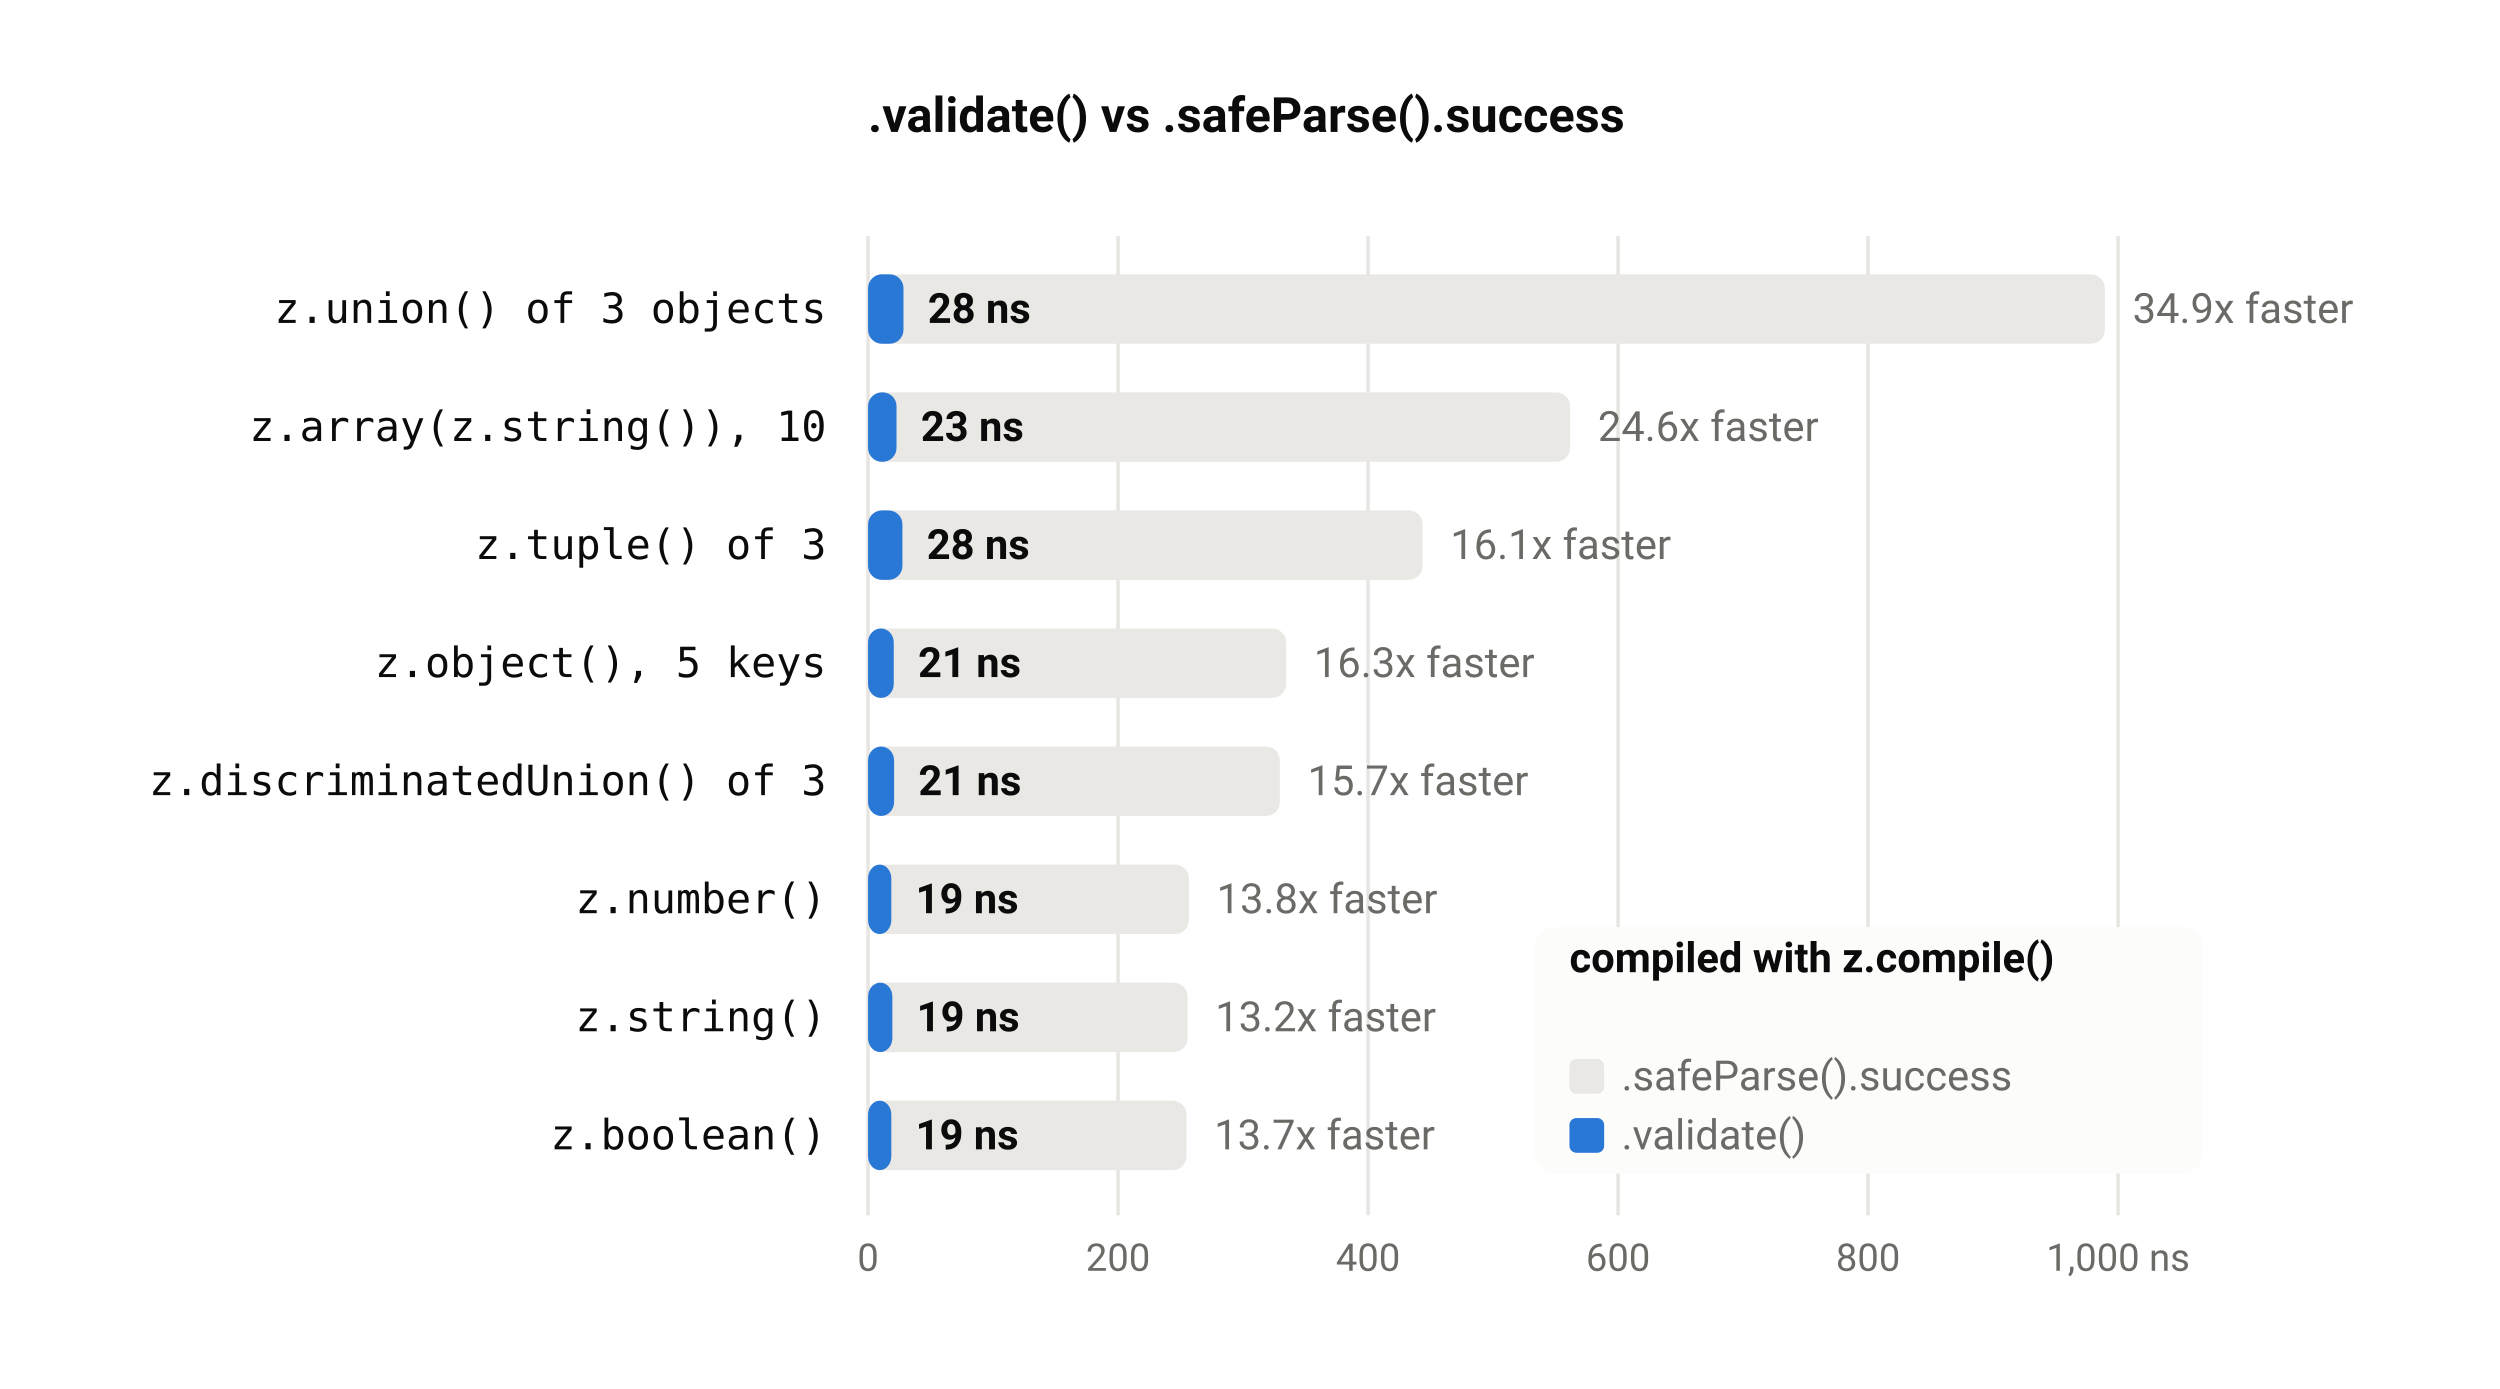
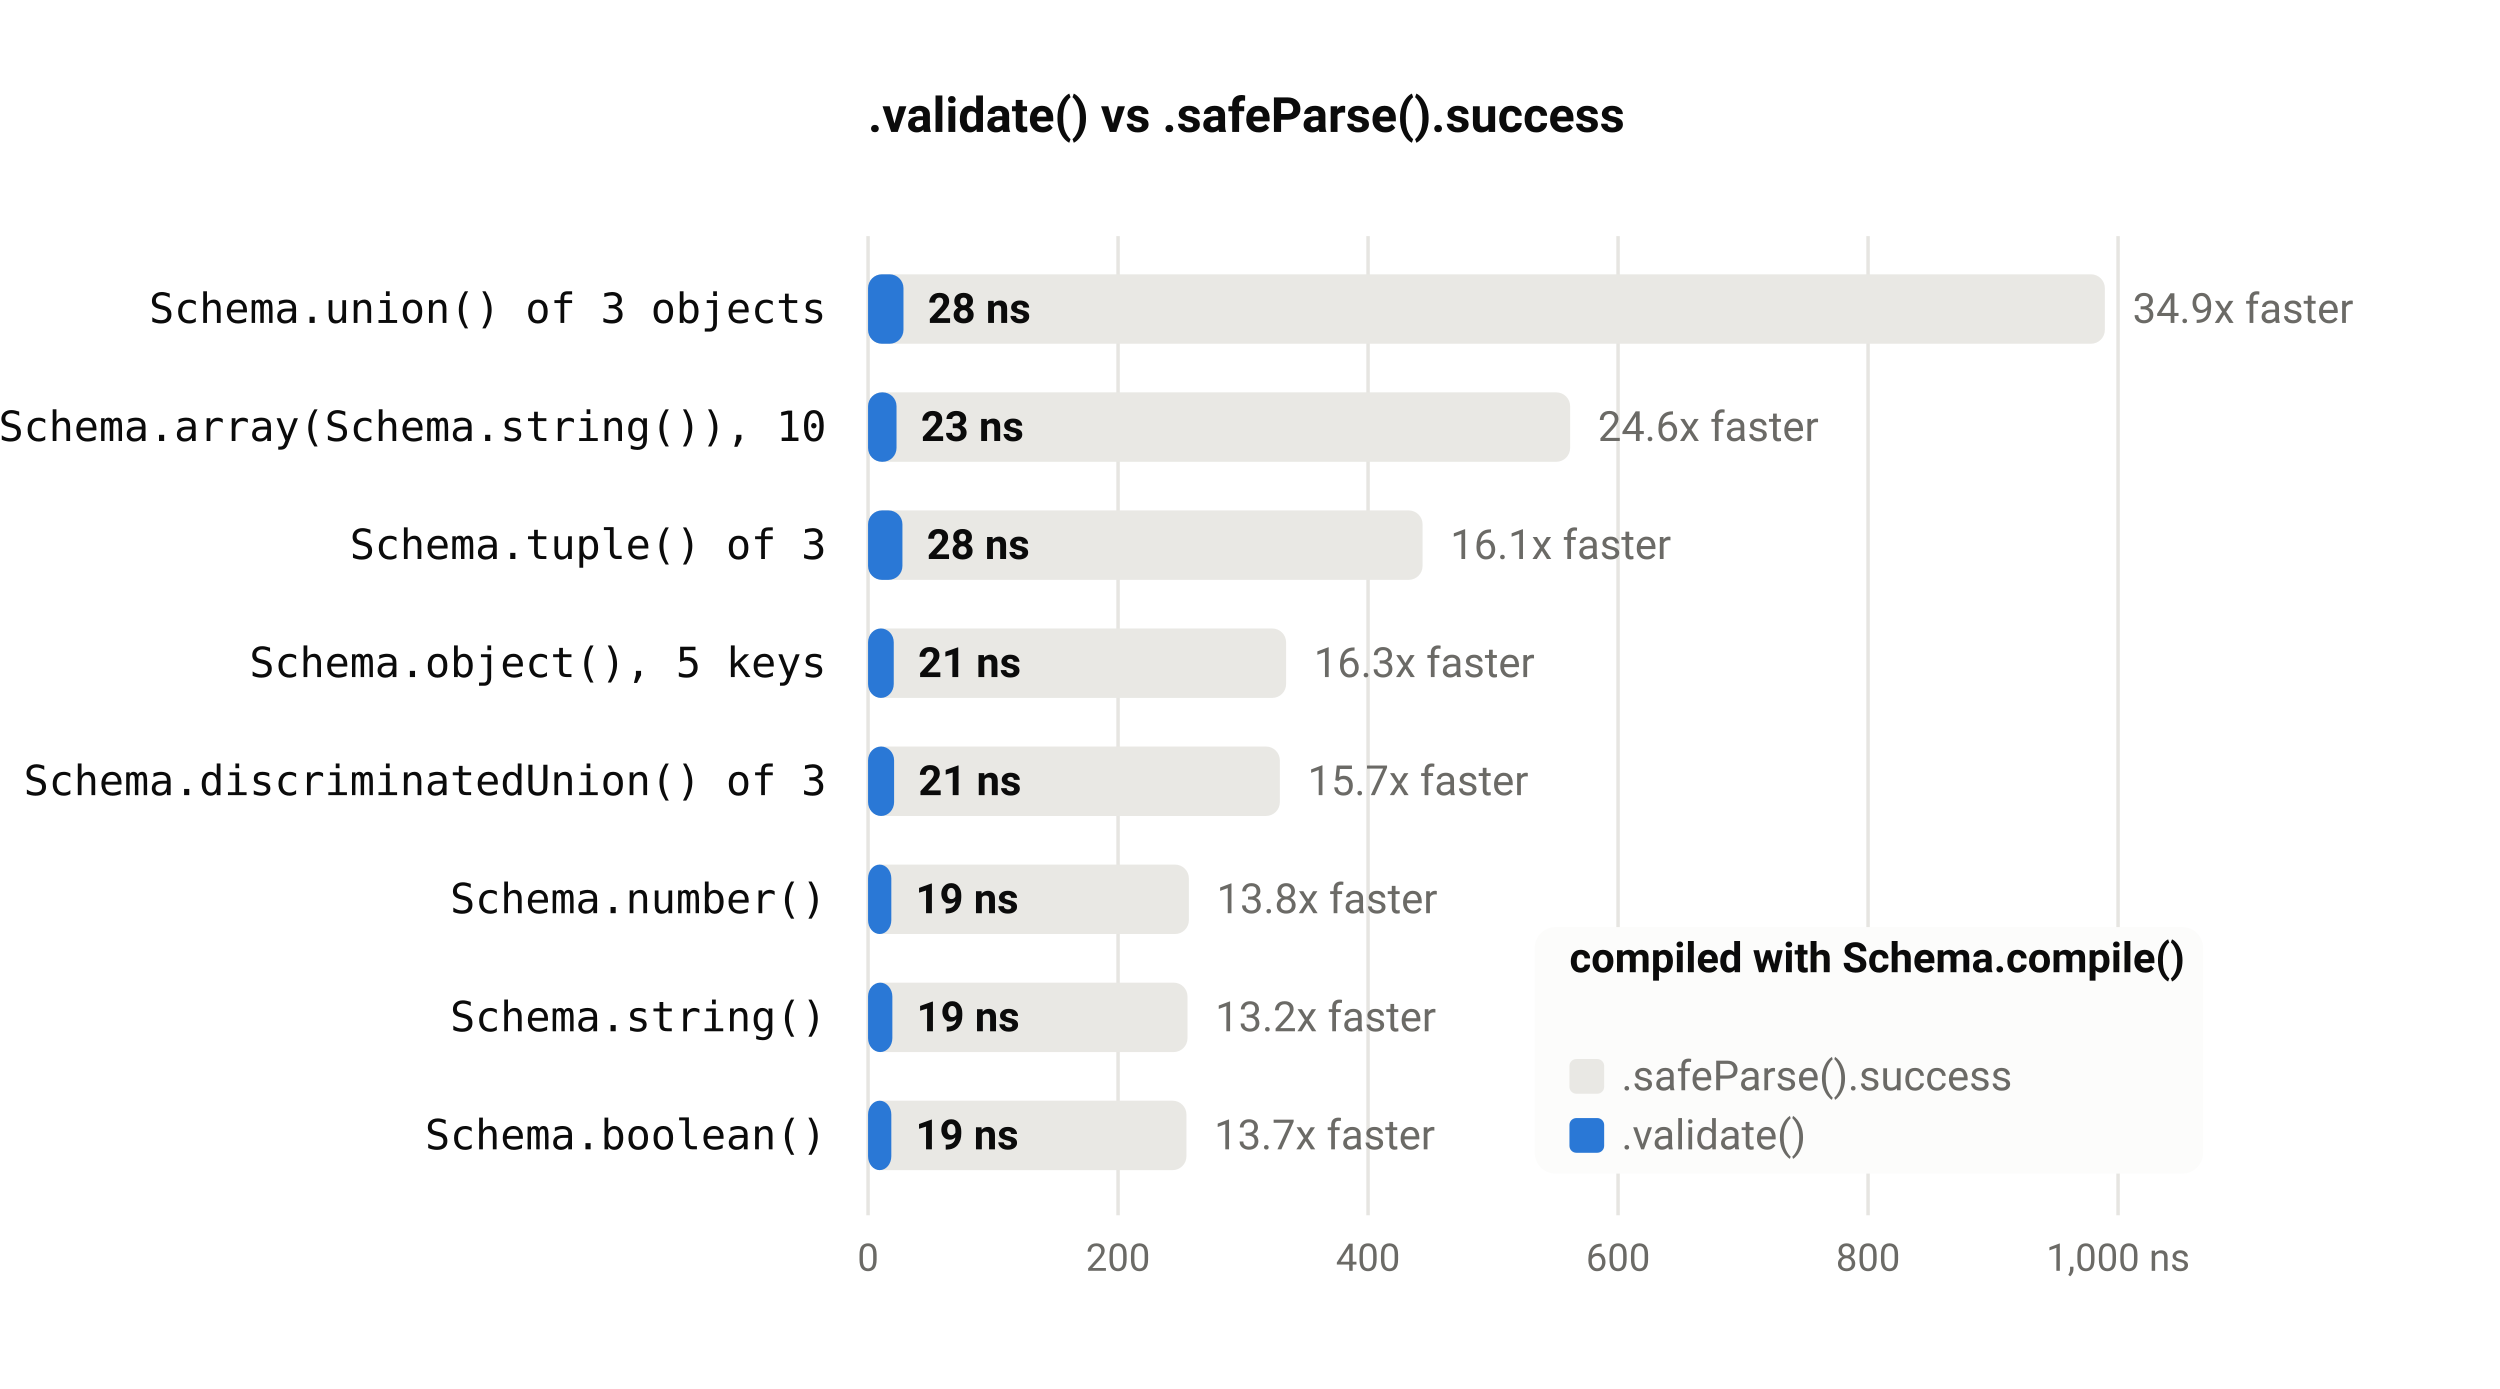
<svg xmlns="http://www.w3.org/2000/svg" width="720" height="400" viewBox="0 0 720 400" font-family="ui-sans-serif, system-ui, -apple-system, Segoe UI, Roboto, sans-serif" font-size="13">
  <text x="250" y="38" fill="#0b0b0b" font-weight="700" font-size="14">.validate() vs .safeParse().success</text>
  <line x1="250.0" y1="68" x2="250.0" y2="350" stroke="#e6e5e1" stroke-width="1" />
  <text x="250.0" y="366" text-anchor="middle" fill="#6b6a66" font-size="11">0</text>
  <line x1="322.0" y1="68" x2="322.0" y2="350" stroke="#e6e5e1" stroke-width="1" />
  <text x="322.0" y="366" text-anchor="middle" fill="#6b6a66" font-size="11">200</text>
  <line x1="394.0" y1="68" x2="394.0" y2="350" stroke="#e6e5e1" stroke-width="1" />
  <text x="394.0" y="366" text-anchor="middle" fill="#6b6a66" font-size="11">400</text>
  <line x1="466.0" y1="68" x2="466.0" y2="350" stroke="#e6e5e1" stroke-width="1" />
  <text x="466.0" y="366" text-anchor="middle" fill="#6b6a66" font-size="11">600</text>
  <line x1="538.0" y1="68" x2="538.0" y2="350" stroke="#e6e5e1" stroke-width="1" />
  <text x="538.0" y="366" text-anchor="middle" fill="#6b6a66" font-size="11">800</text>
  <line x1="610.0" y1="68" x2="610.0" y2="350" stroke="#e6e5e1" stroke-width="1" />
  <text x="610.0" y="366" text-anchor="middle" fill="#6b6a66" font-size="11">1,000 ns</text>
-   <text x="238" y="93" text-anchor="end" fill="#0b0b0b" font-family="ui-monospace, SFMono-Regular, Menlo, monospace" font-size="12">z.union() of 3 objects</text>
+   <text x="238" y="93" text-anchor="end" fill="#0b0b0b" font-family="ui-monospace, SFMono-Regular, Menlo, monospace" font-size="12">Schema.union() of 3 objects</text>
  <rect x="250" y="79" width="356.2" height="20" rx="4" fill="#e9e8e4" />
  <rect x="250" y="79" width="10.2" height="20" rx="4" fill="#2a78d6" />
  <text x="267.2" y="93" fill="#0b0b0b" font-weight="700" font-size="12">28 ns</text>
  <text x="614.2" y="93" fill="#6b6a66" font-size="12">34.9x faster</text>
-   <text x="238" y="127" text-anchor="end" fill="#0b0b0b" font-family="ui-monospace, SFMono-Regular, Menlo, monospace" font-size="12">z.array(z.string()), 10</text>
+   <text x="238" y="127" text-anchor="end" fill="#0b0b0b" font-family="ui-monospace, SFMono-Regular, Menlo, monospace" font-size="12">Schema.array(Schema.string()), 10</text>
  <rect x="250" y="113" width="202.2" height="20" rx="4" fill="#e9e8e4" />
  <rect x="250" y="113" width="8.2" height="20" rx="4" fill="#2a78d6" />
  <text x="265.2" y="127" fill="#0b0b0b" font-weight="700" font-size="12">23 ns</text>
  <text x="460.2" y="127" fill="#6b6a66" font-size="12">24.6x faster</text>
-   <text x="238" y="161" text-anchor="end" fill="#0b0b0b" font-family="ui-monospace, SFMono-Regular, Menlo, monospace" font-size="12">z.tuple() of 3</text>
+   <text x="238" y="161" text-anchor="end" fill="#0b0b0b" font-family="ui-monospace, SFMono-Regular, Menlo, monospace" font-size="12">Schema.tuple() of 3</text>
  <rect x="250" y="147" width="159.7" height="20" rx="4" fill="#e9e8e4" />
  <rect x="250" y="147" width="9.9" height="20" rx="4" fill="#2a78d6" />
  <text x="266.9" y="161" fill="#0b0b0b" font-weight="700" font-size="12">28 ns</text>
  <text x="417.7" y="161" fill="#6b6a66" font-size="12">16.1x faster</text>
-   <text x="238" y="195" text-anchor="end" fill="#0b0b0b" font-family="ui-monospace, SFMono-Regular, Menlo, monospace" font-size="12">z.object(), 5 keys</text>
+   <text x="238" y="195" text-anchor="end" fill="#0b0b0b" font-family="ui-monospace, SFMono-Regular, Menlo, monospace" font-size="12">Schema.object(), 5 keys</text>
  <rect x="250" y="181" width="120.4" height="20" rx="4" fill="#e9e8e4" />
  <rect x="250" y="181" width="7.4" height="20" rx="4" fill="#2a78d6" />
  <text x="264.4" y="195" fill="#0b0b0b" font-weight="700" font-size="12">21 ns</text>
  <text x="378.4" y="195" fill="#6b6a66" font-size="12">16.3x faster</text>
-   <text x="238" y="229" text-anchor="end" fill="#0b0b0b" font-family="ui-monospace, SFMono-Regular, Menlo, monospace" font-size="12">z.discriminatedUnion() of 3</text>
+   <text x="238" y="229" text-anchor="end" fill="#0b0b0b" font-family="ui-monospace, SFMono-Regular, Menlo, monospace" font-size="12">Schema.discriminatedUnion() of 3</text>
  <rect x="250" y="215" width="118.6" height="20" rx="4" fill="#e9e8e4" />
  <rect x="250" y="215" width="7.5" height="20" rx="4" fill="#2a78d6" />
  <text x="264.5" y="229" fill="#0b0b0b" font-weight="700" font-size="12">21 ns</text>
  <text x="376.6" y="229" fill="#6b6a66" font-size="12">15.7x faster</text>
-   <text x="238" y="263" text-anchor="end" fill="#0b0b0b" font-family="ui-monospace, SFMono-Regular, Menlo, monospace" font-size="12">z.number()</text>
+   <text x="238" y="263" text-anchor="end" fill="#0b0b0b" font-family="ui-monospace, SFMono-Regular, Menlo, monospace" font-size="12">Schema.number()</text>
  <rect x="250" y="249" width="92.4" height="20" rx="4" fill="#e9e8e4" />
  <rect x="250" y="249" width="6.7" height="20" rx="4" fill="#2a78d6" />
  <text x="263.7" y="263" fill="#0b0b0b" font-weight="700" font-size="12">19 ns</text>
  <text x="350.4" y="263" fill="#6b6a66" font-size="12">13.8x faster</text>
-   <text x="238" y="297" text-anchor="end" fill="#0b0b0b" font-family="ui-monospace, SFMono-Regular, Menlo, monospace" font-size="12">z.string()</text>
+   <text x="238" y="297" text-anchor="end" fill="#0b0b0b" font-family="ui-monospace, SFMono-Regular, Menlo, monospace" font-size="12">Schema.string()</text>
  <rect x="250" y="283" width="92.0" height="20" rx="4" fill="#e9e8e4" />
  <rect x="250" y="283" width="7.0" height="20" rx="4" fill="#2a78d6" />
  <text x="264.0" y="297" fill="#0b0b0b" font-weight="700" font-size="12">19 ns</text>
  <text x="350.0" y="297" fill="#6b6a66" font-size="12">13.2x faster</text>
-   <text x="238" y="331" text-anchor="end" fill="#0b0b0b" font-family="ui-monospace, SFMono-Regular, Menlo, monospace" font-size="12">z.boolean()</text>
+   <text x="238" y="331" text-anchor="end" fill="#0b0b0b" font-family="ui-monospace, SFMono-Regular, Menlo, monospace" font-size="12">Schema.boolean()</text>
  <rect x="250" y="317" width="91.7" height="20" rx="4" fill="#e9e8e4" />
  <rect x="250" y="317" width="6.7" height="20" rx="4" fill="#2a78d6" />
  <text x="263.7" y="331" fill="#0b0b0b" font-weight="700" font-size="12">19 ns</text>
  <text x="349.7" y="331" fill="#6b6a66" font-size="12">13.7x faster</text>
  <rect x="442" y="267.0" width="192.5" height="71.0" rx="6" fill="#fcfcfb" />
-   <text x="452" y="280" fill="#0b0b0b" font-weight="600" font-size="12">compiled with z.compile()</text>
+   <text x="452" y="280" fill="#0b0b0b" font-weight="600" font-size="12">compiled with Schema.compile()</text>
  <rect x="452" y="305" width="10" height="10" rx="2" fill="#e9e8e4" />
  <text x="467" y="314" fill="#6b6a66" font-size="12">.safeParse().success</text>
  <rect x="452" y="322" width="10" height="10" rx="2" fill="#2a78d6" />
  <text x="467" y="331" fill="#6b6a66" font-size="12">.validate()</text>
</svg>
